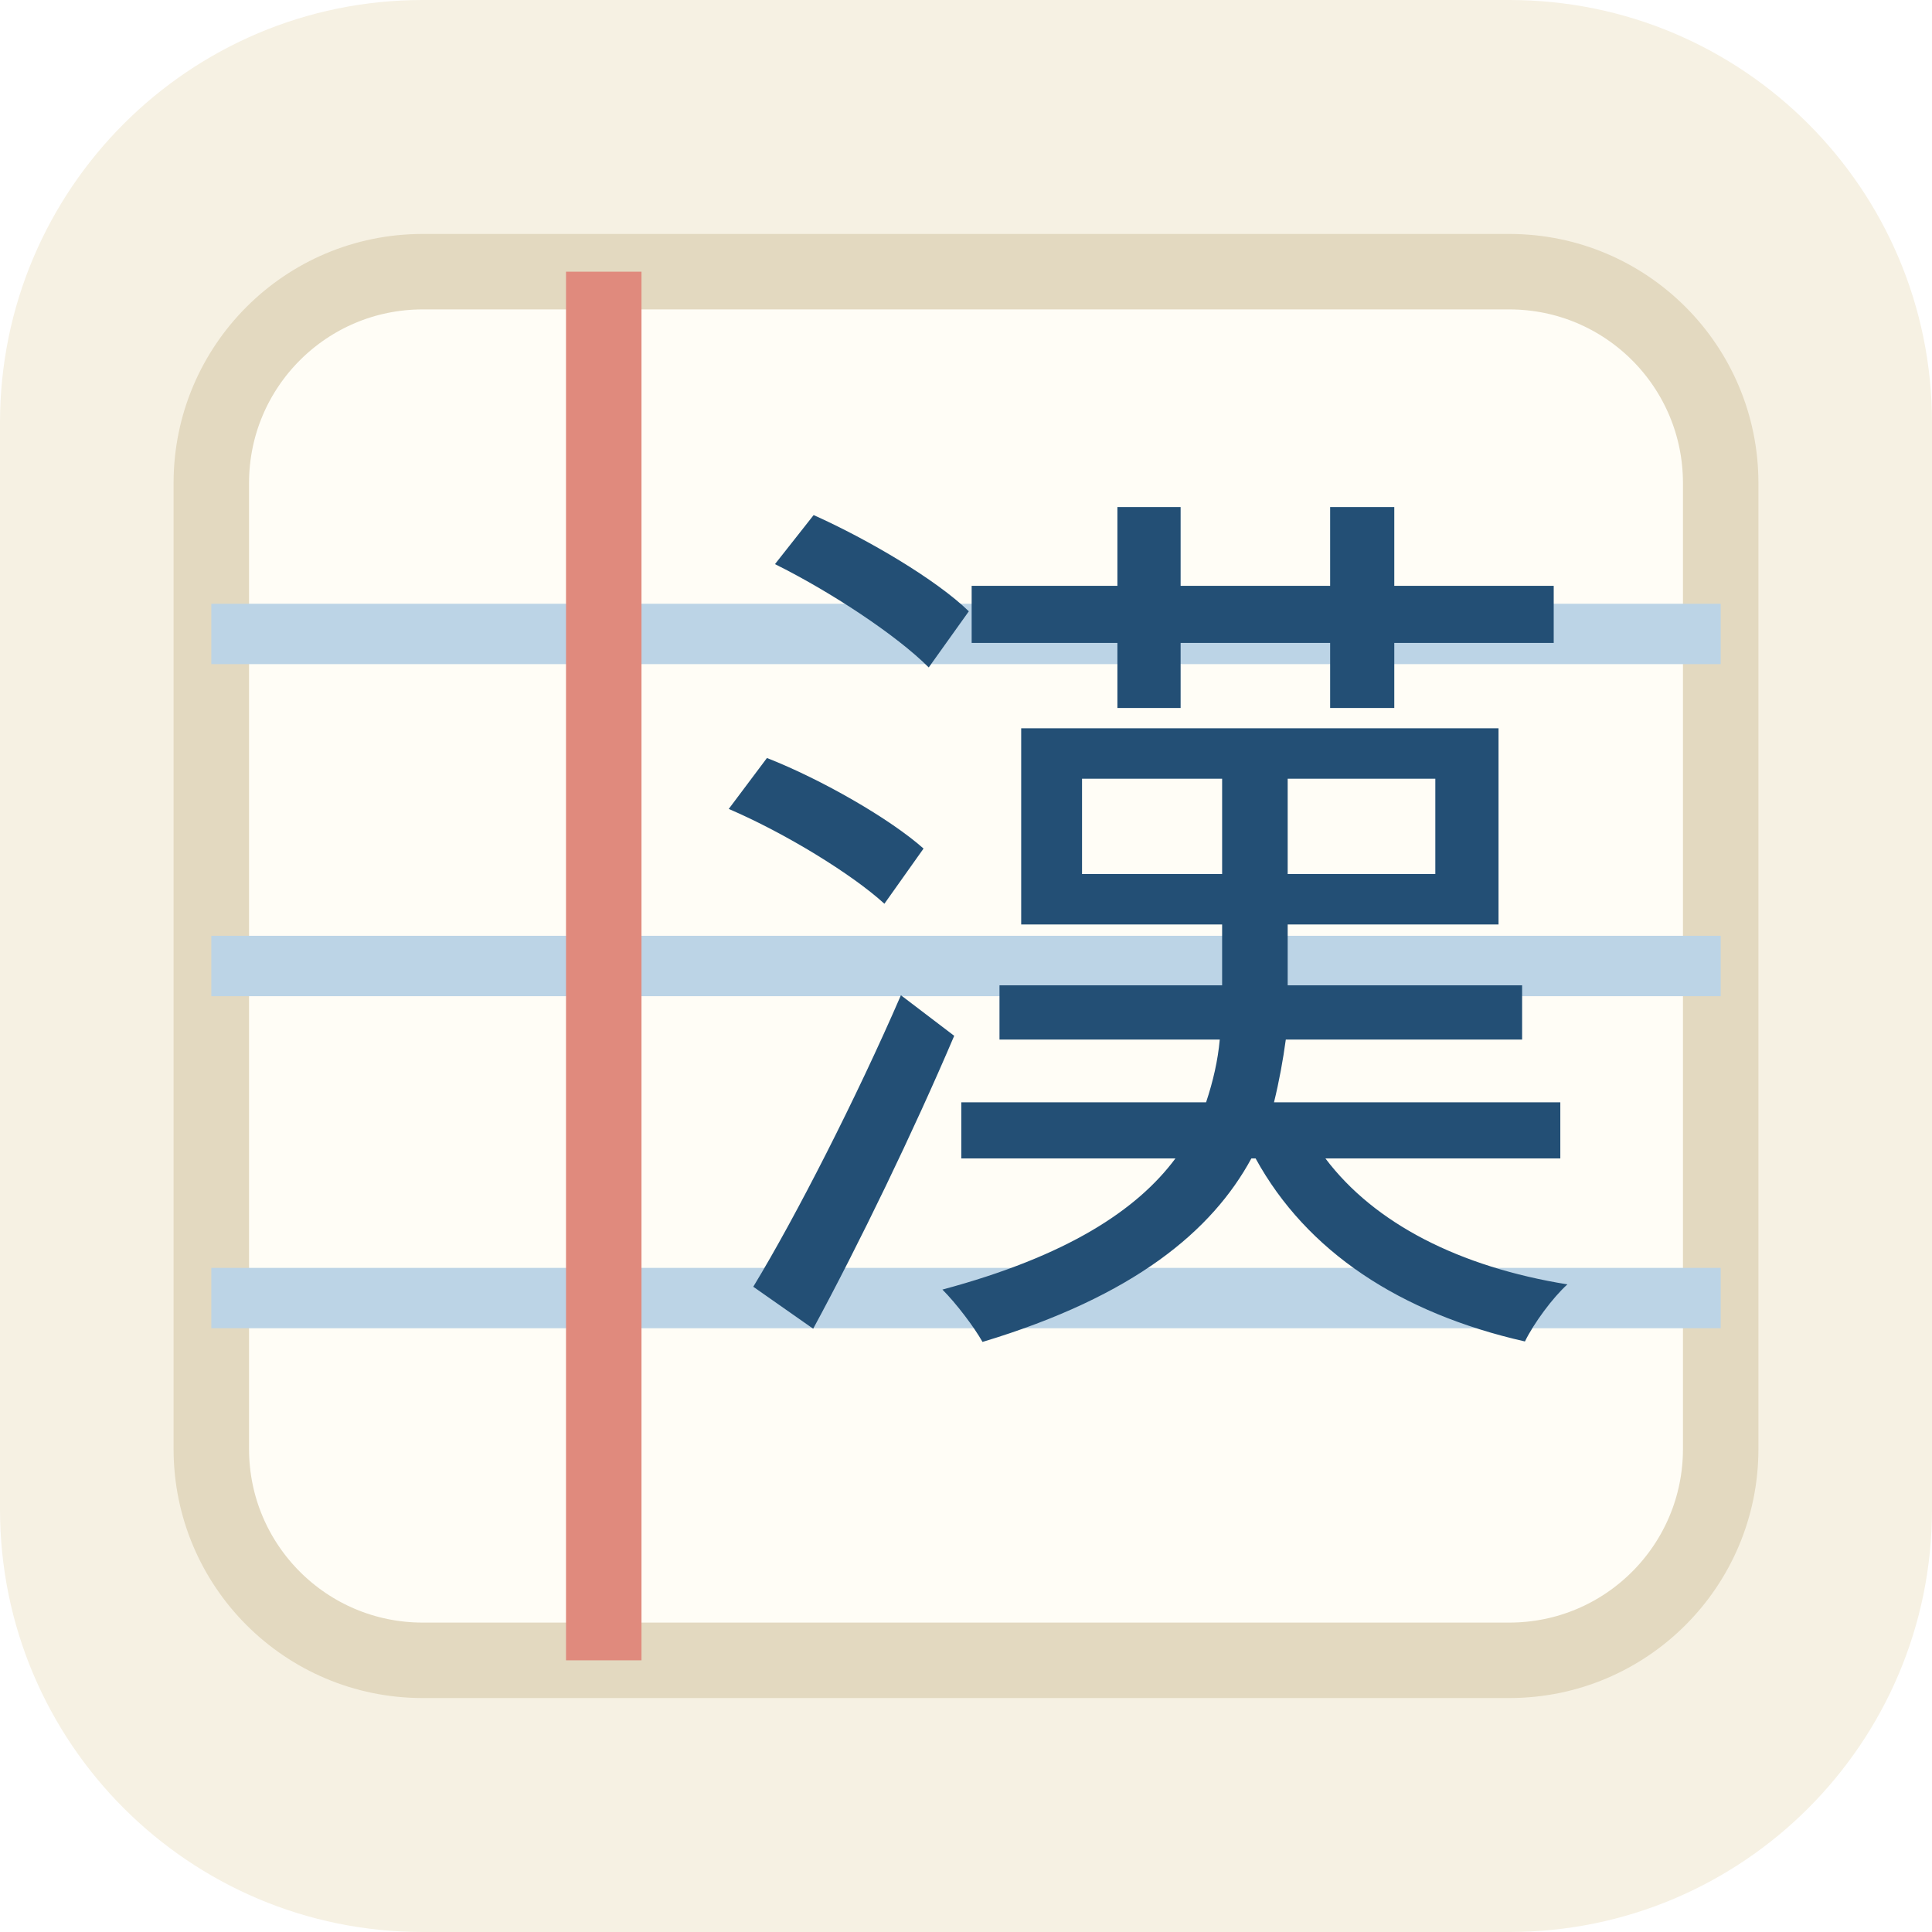
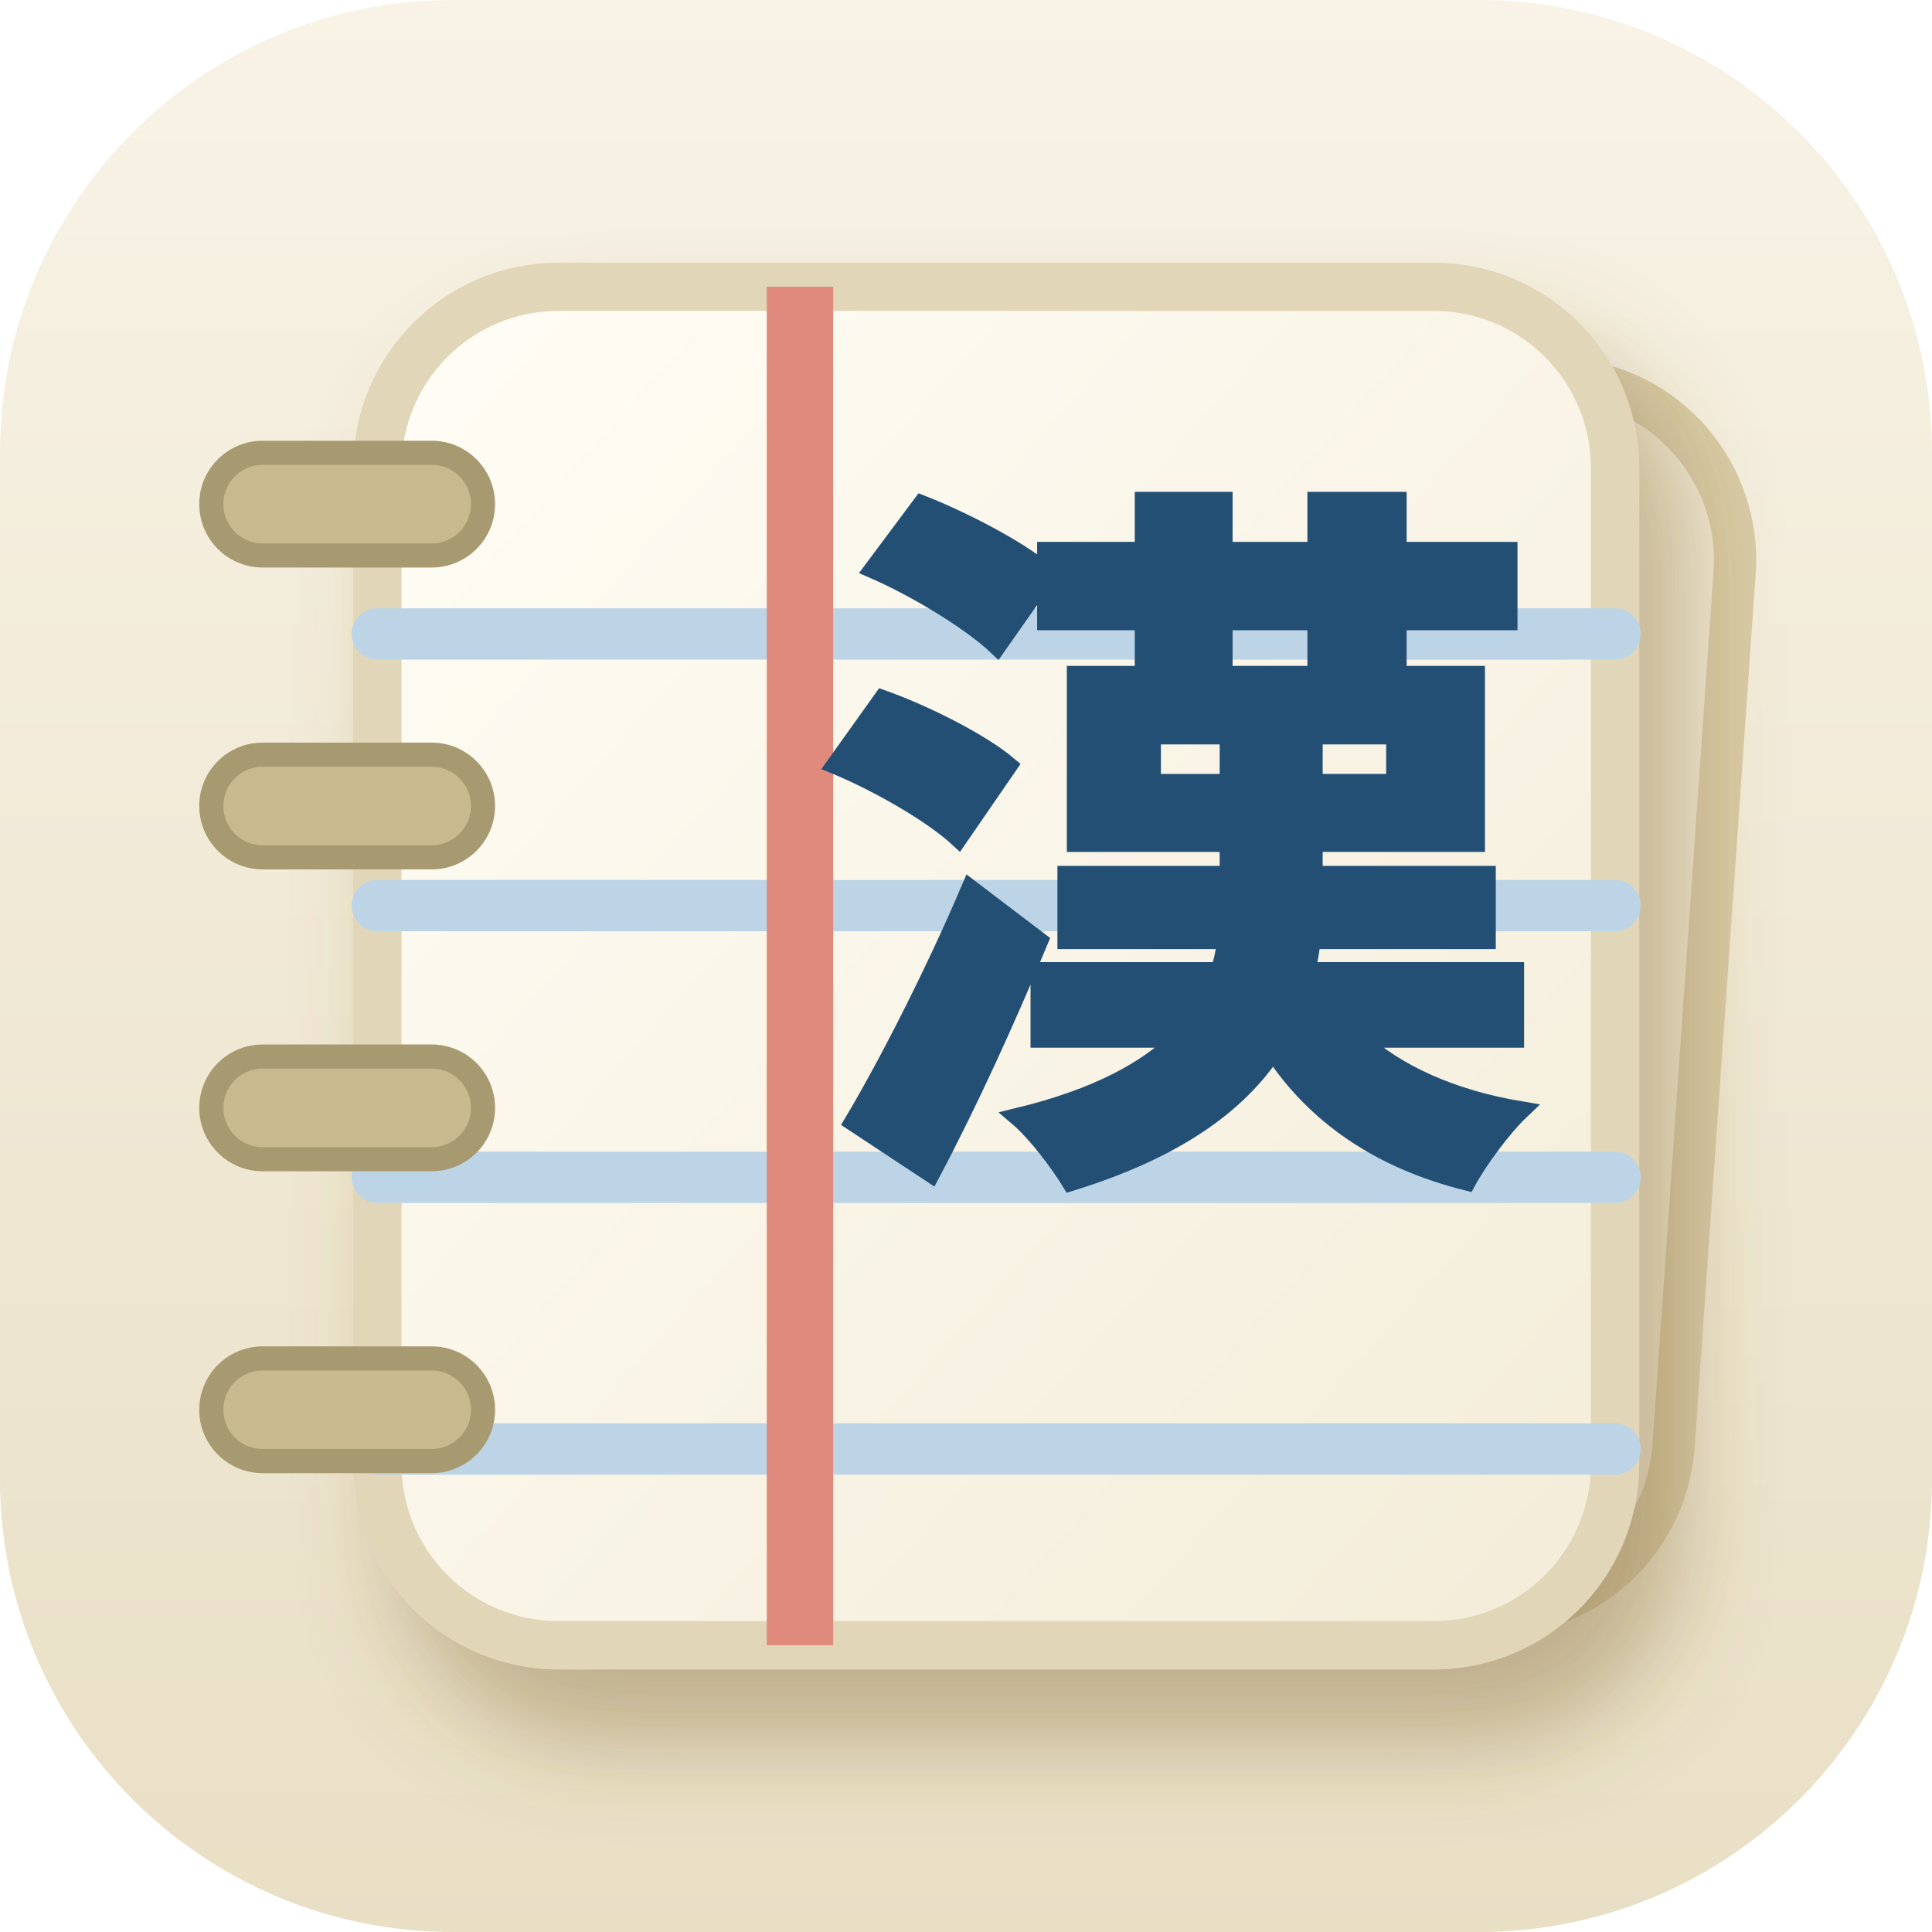
- <svg xmlns="http://www.w3.org/2000/svg" viewBox="0 0 64 64">
-   <rect width="64" height="64" rx="14" fill="#f6f1e3" />
-   <rect x="7" y="9" width="50" height="46" rx="7" fill="#fffdf6" stroke="#e3d9c0" stroke-width="2.5" />
-   <line x1="7" y1="21" x2="57" y2="21" stroke="#bcd4e6" stroke-width="2" />
-   <line x1="7" y1="32" x2="57" y2="32" stroke="#bcd4e6" stroke-width="2" />
-   <line x1="7" y1="43" x2="57" y2="43" stroke="#bcd4e6" stroke-width="2" />
-   <line x1="20" y1="9" x2="20" y2="55" stroke="#e08a7d" stroke-width="2.5" />
-   <text x="38" y="42" font-family="serif" font-size="30" fill="#234f75" text-anchor="middle">漢</text>
+ <svg xmlns="http://www.w3.org/2000/svg" viewBox="0 0 64 64" width="64" height="64">
+   <defs>
+     <linearGradient id="bg" x1="0" y1="0" x2="0" y2="1">
+       <stop offset="0" stop-color="#f8f3e6" />
+       <stop offset="1" stop-color="#e9dfc5" />
+     </linearGradient>
+     <linearGradient id="page" x1="0" y1="0" x2="1" y2="1">
+       <stop offset="0" stop-color="#fffdf6" />
+       <stop offset="1" stop-color="#f3ecd8" />
+     </linearGradient>
+     <filter id="soft" x="-30%" y="-30%" width="160%" height="160%">
+       <feDropShadow dx="1.4" dy="2.4" stdDeviation="1.6" flood-color="#7a5f2a" flood-opacity="0.38" />
+     </filter>
+   </defs>
+   <rect width="64" height="64" rx="15" fill="url(#bg)" />
+   <rect x="15.5" y="11.5" width="41" height="41" rx="6" fill="#efe6cf" stroke="#d8caa6" stroke-width="1.4" transform="rotate(4 36 32)" />
+   <g filter="url(#soft)">
+     <rect x="12.5" y="9.5" width="41" height="45" rx="6" fill="url(#page)" stroke="#e2d6b8" stroke-width="1.6" />
+   </g>
+   <g stroke="#bcd4e6" stroke-width="1.7" stroke-linecap="round">
+     <line x1="12.5" y1="21" x2="53.5" y2="21" />
+     <line x1="12.5" y1="30" x2="53.5" y2="30" />
+     <line x1="12.5" y1="39" x2="53.5" y2="39" />
+     <line x1="12.5" y1="48" x2="53.5" y2="48" />
+   </g>
+   <line x1="26.5" y1="9.5" x2="26.5" y2="54.5" stroke="#e08a7d" stroke-width="2.2" />
+   <g fill="#c9b98f" stroke="#a89a70" stroke-width="0.8">
+     <rect x="7" y="15" width="9" height="3.4" rx="1.7" />
+     <rect x="7" y="25" width="9" height="3.4" rx="1.7" />
+     <rect x="7" y="35" width="9" height="3.4" rx="1.7" />
+     <rect x="7" y="45" width="9" height="3.4" rx="1.7" />
+   </g>
+   <text x="39" y="37" text-anchor="middle" font-family="'Zen Maru Gothic','Yu Gothic','Meiryo',serif" font-weight="900" font-size="24" fill="#234f75" stroke="#234f75" stroke-width="0.6" paint-order="stroke">漢</text>
</svg>
